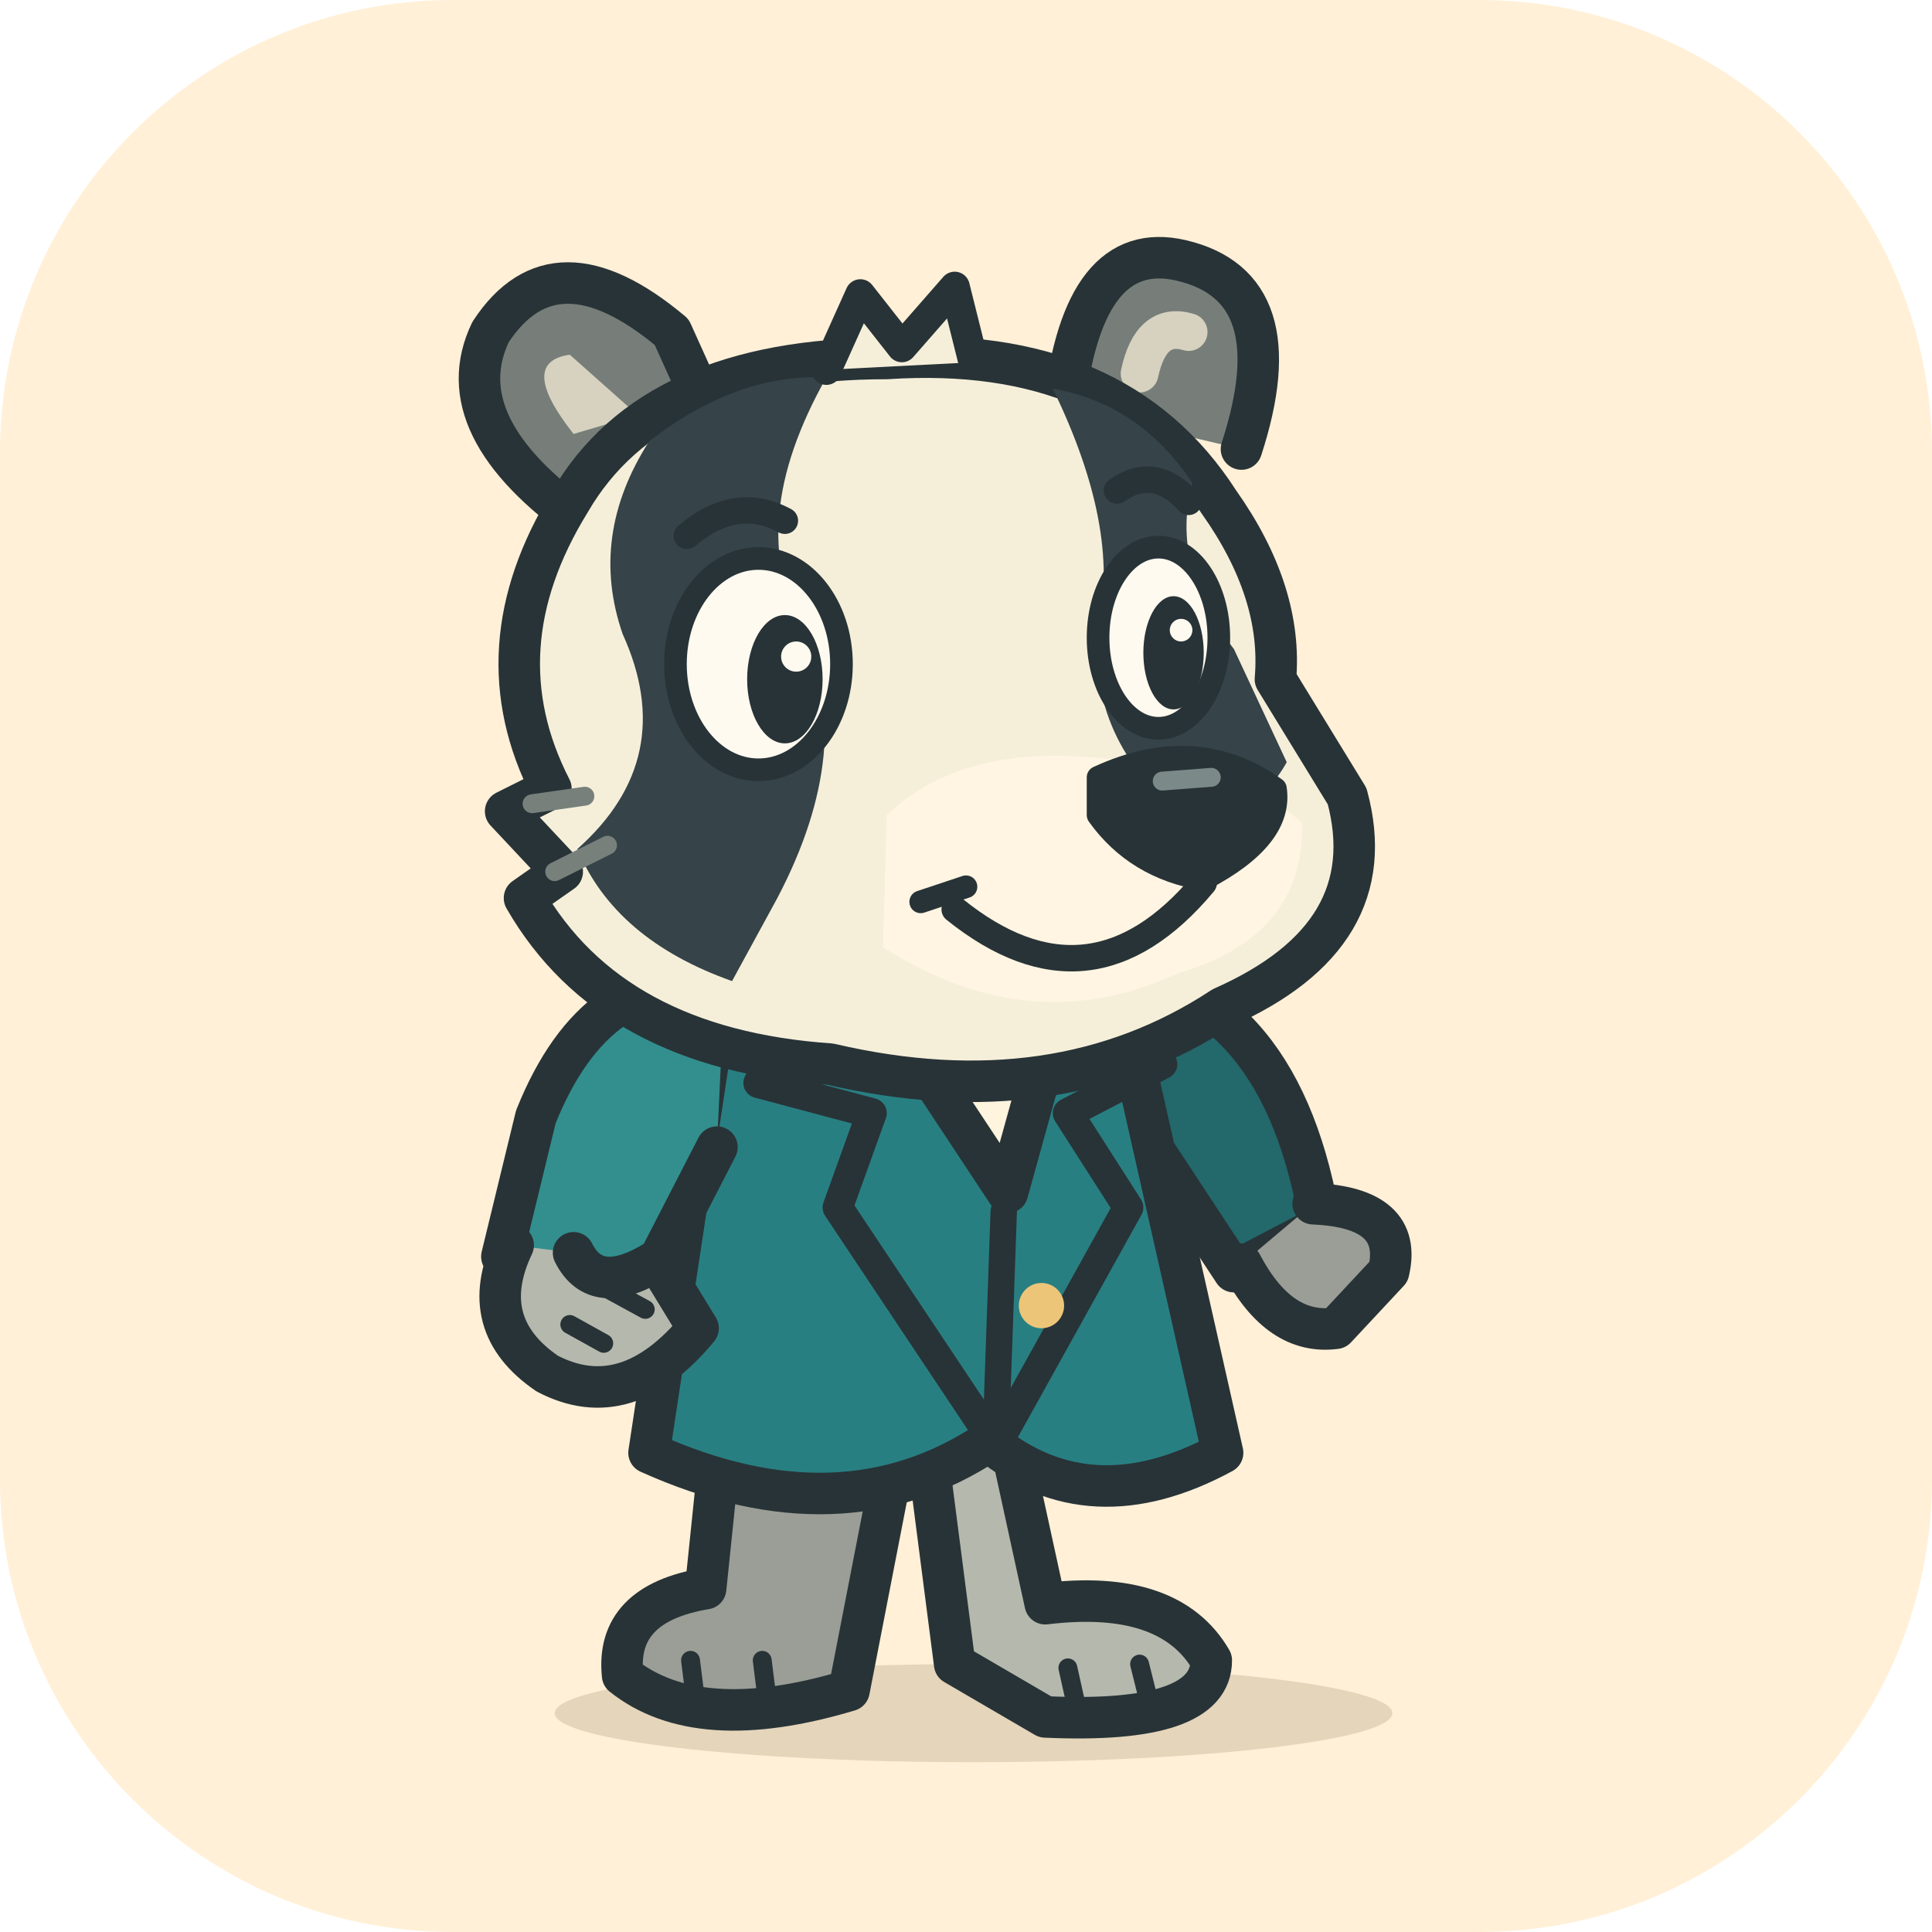
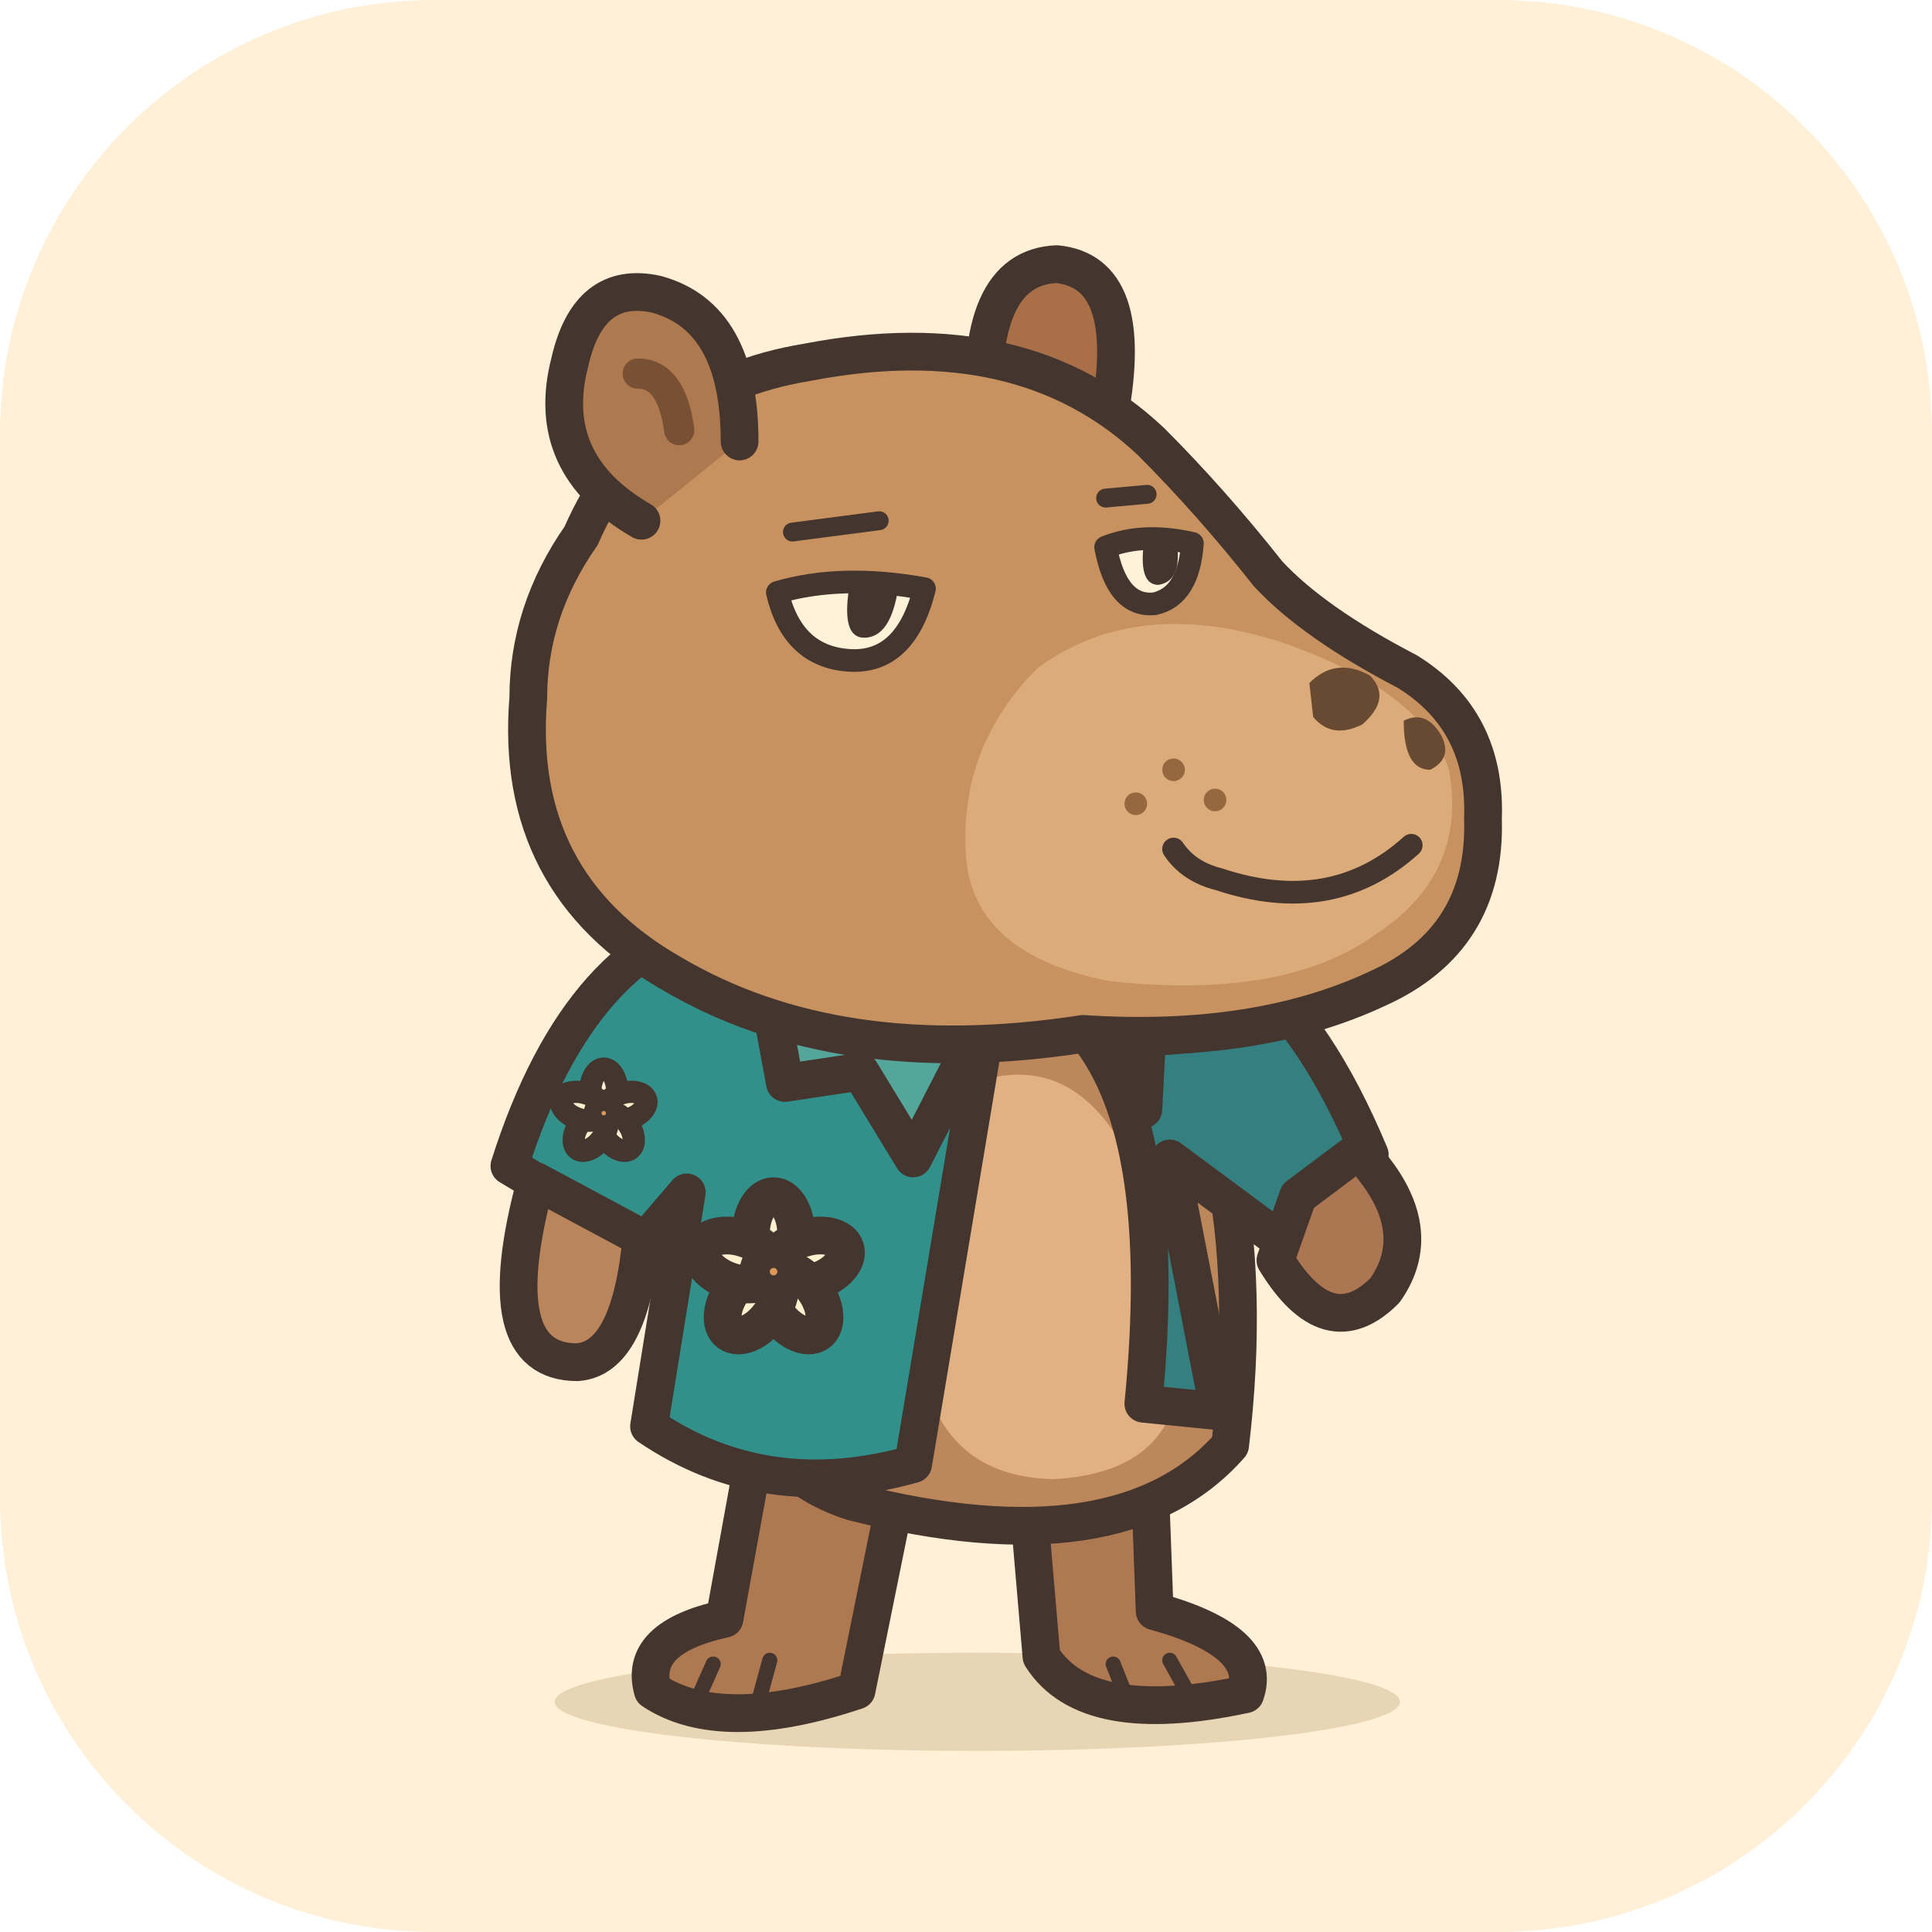
<svg xmlns="http://www.w3.org/2000/svg" viewBox="0 0 512 512">
-   <rect width="512" height="512" rx="120" fill="#fff0d7" />
-   <ellipse cx="258" cy="454" rx="111" ry="13" fill="#e4d5bb" />
-   <g stroke="#283337" stroke-width="11" stroke-linecap="round" stroke-linejoin="round">
-     <path d="M193 363 187 421Q163 425 165 444Q185 460 225 448L239 376" fill="#9a9e96" />
-     <path d="M265 370 277 425Q310 421 321 440Q321 457 277 455L253 441 245 379" fill="#b5b8ad" />
-     <path d="m183 440 1 8m18-8 1 8m80-6 2 9m17-10 2 8" fill="none" stroke-width="5" />
-     <path d="M294 257Q340 263 350 325L327 337 302 299" fill="#23686b" />
-     <path d="M348 319Q372 320 368 337L354 352Q339 354 329 335" fill="#9a9e96" />
-     <path d="M192 253Q237 235 294 252L324 385Q289 404 262 382Q223 408 172 385Z" fill="#287f82" />
-     <path d="M226 254 267 316 285 251" fill="#fff4dd" />
-     <path d="m219 252-18 35 30 8-9 25 42 63 35-63-16-25 25-13-17-29" fill="none" stroke-width="8" />
-     <path d="m266 321-2 57" fill="none" stroke-width="7" />
-     <circle cx="276" cy="346" r="6" fill="#edc578" stroke="none" />
-     <path d="M192 261Q158 256 142 296L133 333Q147 349 173 337L190 304" fill="#328f8e" />
-     <path d="M136 330Q126 351 145 364Q166 375 185 352L174 334Q158 344 152 332" fill="#b5b8ad" />
-     <path d="m151 351 9 5m0-15 11 6" fill="none" stroke-width="5" />
-     <path d="M282 108Q287 63 313 69Q343 76 329 119" fill="#777e79" />
-     <path d="M302 99Q305 85 315 88" fill="none" stroke="#d6d2bf" stroke-width="10" />
-     <path d="M155 139Q118 113 130 88Q147 62 178 88L192 119" fill="#777e79" />
-     <path d="M152 115Q137 96 151 94L169 110" fill="#d6d2bf" stroke="none" />
-     <path d="M151 133Q173 95 235 95Q296 91 323 133Q340 157 338 180L357 211Q367 248 324 267Q280 296 220 282Q162 278 139 238L149 231 134 215 146 209Q127 172 151 133Z" fill="#f5efda" />
-     <path d="M172 117Q195 99 219 100Q197 139 213 167Q227 198 206 238L194 260Q163 249 153 225Q180 201 165 168Q156 142 172 117Z" fill="#364348" stroke="none" />
-     <path d="M279 103Q302 107 316 128Q310 150 327 172L341 202Q332 218 314 217Q288 196 291 166Q297 140 279 103Z" fill="#364348" stroke="none" />
-     <ellipse cx="201" cy="176" rx="22" ry="28" fill="#fffaf0" stroke-width="6" />
-     <ellipse cx="307" cy="169" rx="16" ry="24" fill="#fffaf0" stroke-width="6" />
-     <ellipse cx="208" cy="180" rx="10" ry="17" fill="#283337" stroke="none" />
-     <ellipse cx="311" cy="173" rx="8" ry="15" fill="#283337" stroke="none" />
-     <circle cx="211" cy="174" r="4" fill="#fffaf0" stroke="none" />
-     <circle cx="313" cy="167" r="3" fill="#fffaf0" stroke="none" />
-     <path d="M182 142q13-11 26-4m88-8q10-7 19 3" fill="none" stroke-width="7" />
-     <path d="M235 216Q255 197 292 201Q327 202 345 218Q346 248 312 258Q273 276 234 251" fill="#fff5e2" stroke="none" />
-     <path d="M291 206Q317 194 338 209Q340 222 319 233Q301 230 291 216Z" fill="#283337" stroke-width="6" />
-     <path d="m308 207 13-1" fill="none" stroke="#7c8989" stroke-width="5" />
-     <path d="M319 234Q289 270 253 241" fill="none" stroke-width="7" />
-     <path d="m244 239 12-4" fill="none" stroke-width="6" />
-     <path d="m155 211-14 2m20 11-14 7" fill="none" stroke="#77807b" stroke-width="5" />
-     <path d="M219 98 228 78 239 92 253 76 258 96" fill="#f5efda" stroke-width="8" />
+   <defs>
+     <g id="flower" fill="#fff1cf">
+       <ellipse cy="-10" rx="6" ry="10" />
+       <ellipse cy="-10" rx="6" ry="10" transform="rotate(72)" />
+       <ellipse cy="-10" rx="6" ry="10" transform="rotate(144)" />
+       <ellipse cy="-10" rx="6" ry="10" transform="rotate(216)" />
+       <ellipse cy="-10" rx="6" ry="10" transform="rotate(288)" />
+       <circle r="4" fill="#dc9855" />
+     </g>
+   </defs>
+   <rect width="512" height="512" rx="115" fill="#fff0d7" />
+   <ellipse cx="259" cy="451" rx="112" ry="13" fill="#e8d5b3" />
+   <g stroke="#44352e" stroke-width="10" stroke-linecap="round" stroke-linejoin="round">
+     <path fill="#ae7851" d="M204 363l-12 66q-23 5-19 19 18 12 54 0l15-74m28-5 6 70q12 19 54 10 5-14-24-22l-2-54" />
+     <path fill="none" stroke-width="4" d="m189 441-4 9m19-10-3 11m94-10 4 10m11-11 5 9" />
+     <path fill="#bd875c" d="M190 261q40-33 108-12 38 50 28 134-29 33-100 15-54-17-36-137Z" />
+     <path fill="#e1b183" stroke="none" d="M258 287q40-14 54 61 7 42-33 44-36-1-36-45Z" />
+     <path fill="#347f7f" d="M291 248q44-9 72 58l-22 24-31-23 13 67-20-2q7-71-15-98Z" />
+     <path fill="#ab7651" d="m344 317 16-12q19 20 7 37-15 15-29-8Z" />
+     <path fill="#32908b" d="M195 242q-41 7-60 67l35 21 12-14-10 62q31 21 70 10l20-120Z" />
+     <path fill="#ba855a" d="m142 313 28 15q-3 32-17 33-24 0-11-48Z" />
+     <path fill="#54a59a" d="m201 249 32-10 29 29-20 39-14-23-20 3Zm82 3 17-4 16 26-12 1-1 19Z" />
+     <use href="#flower" transform="translate(205 337)" />
+     <use href="#flower" transform="translate(160 295) scale(.59)" />
+     <path fill="#a97047" d="M261 113q-3-42 19-43 21 2 14 40Z" />
+     <path fill="#c79260" d="M154 142q17-39 60-46 57-11 91 21 16 16 31 35 12 13 37 26 21 13 20 39 1 32-28 45-32 15-78 12-65 10-109-16-42-24-38-73 0-23 14-43Z" />
+     <path fill="#af794f" d="M170 138q-26-15-19-42 5-22 23-18 22 6 22 39" />
+     <path fill="none" stroke="#785034" stroke-width="8" d="M169 99q9 0 11 15" />
+     <path fill="#dbab79" stroke="none" d="M275 177q26-19 64-7 38 13 45 34 5 28-20 44-24 17-70 12-36-7-38-33-2-29 19-50Z" />
+     <path fill="#fff2d9" stroke-width="6" d="M206 157q17-5 39-1-5 20-20 19-15-1-19-18Zm87-12q10-4 23-1-1 14-10 16-10 1-13-15Z" />
+     <path fill="#44352e" stroke="none" d="M225 156h13q-2 13-9 13-6 0-4-13Zm78-11h9q1 9-5 10-5 0-4-10Z" />
+     <path fill="none" stroke-width="5" d="m210 141 23-3m60-6 11-1" />
+     <path fill="#684932" stroke="none" d="M347 181q7-7 16-2 6 6-2 13-8 4-13-2Zm25 10q6-3 10 4 3 6-3 9-7 0-7-13Z" />
+     <path fill="none" stroke-width="6" d="M374 224q-21 19-51 9-8-2-12-8" />
+     <g fill="#96683f" stroke="none">
+       <circle cx="311" cy="204" r="3" />
+       <circle cx="322" cy="212" r="3" />
+       <circle cx="301" cy="213" r="3" />
+     </g>
  </g>
</svg>
